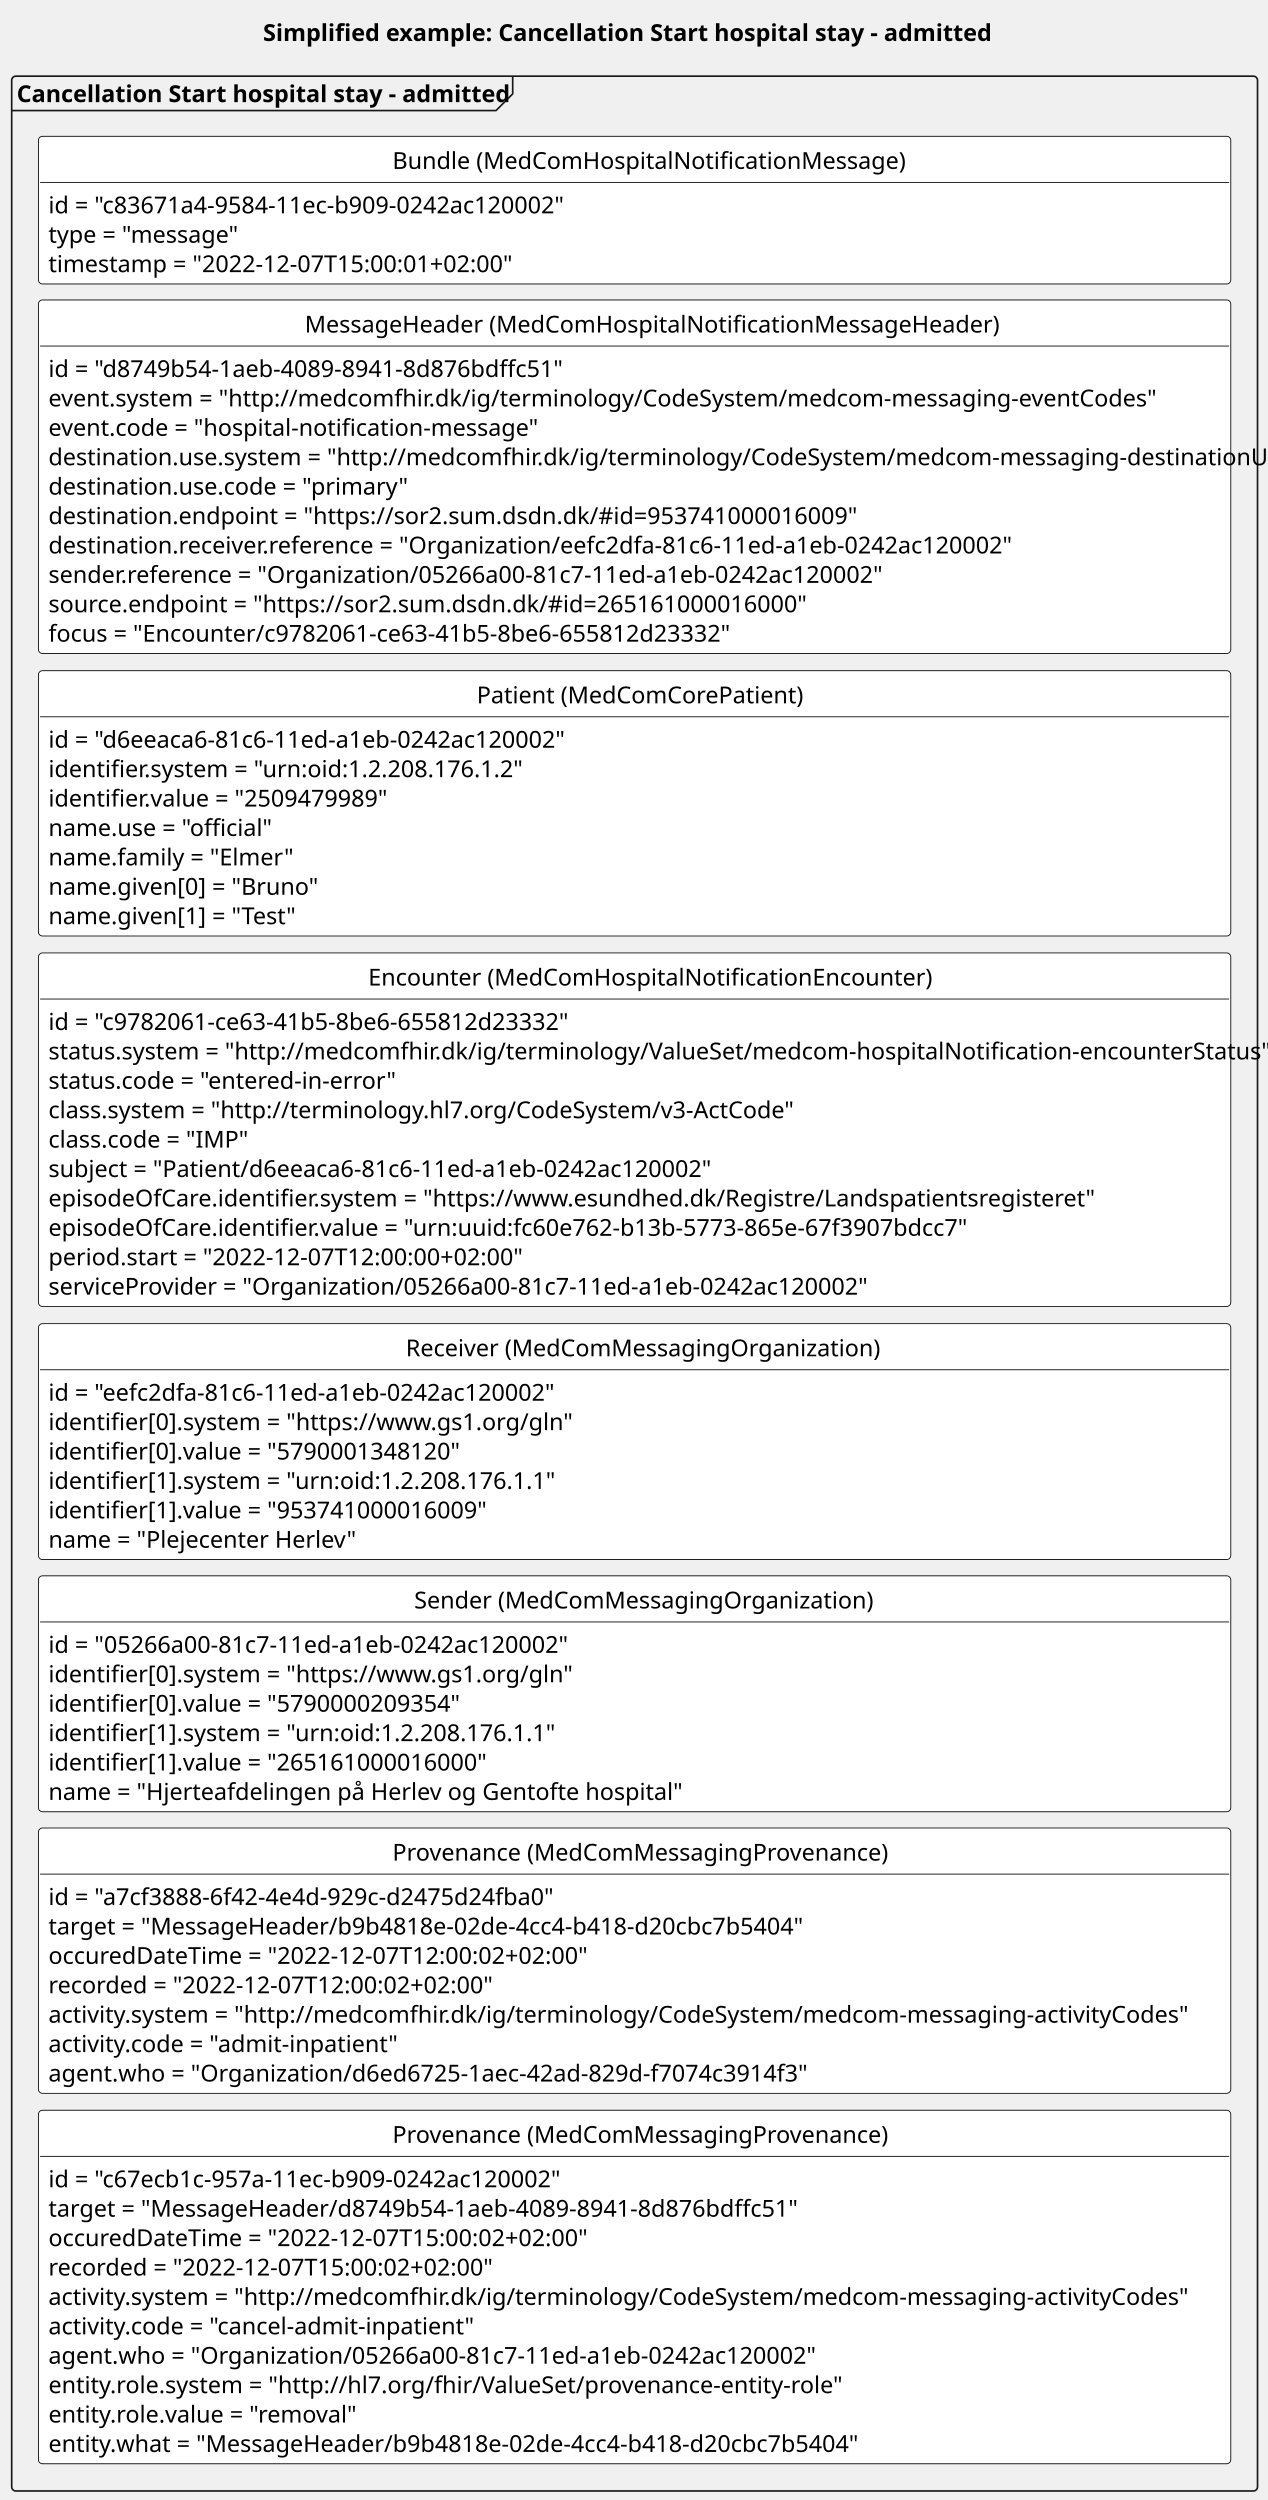
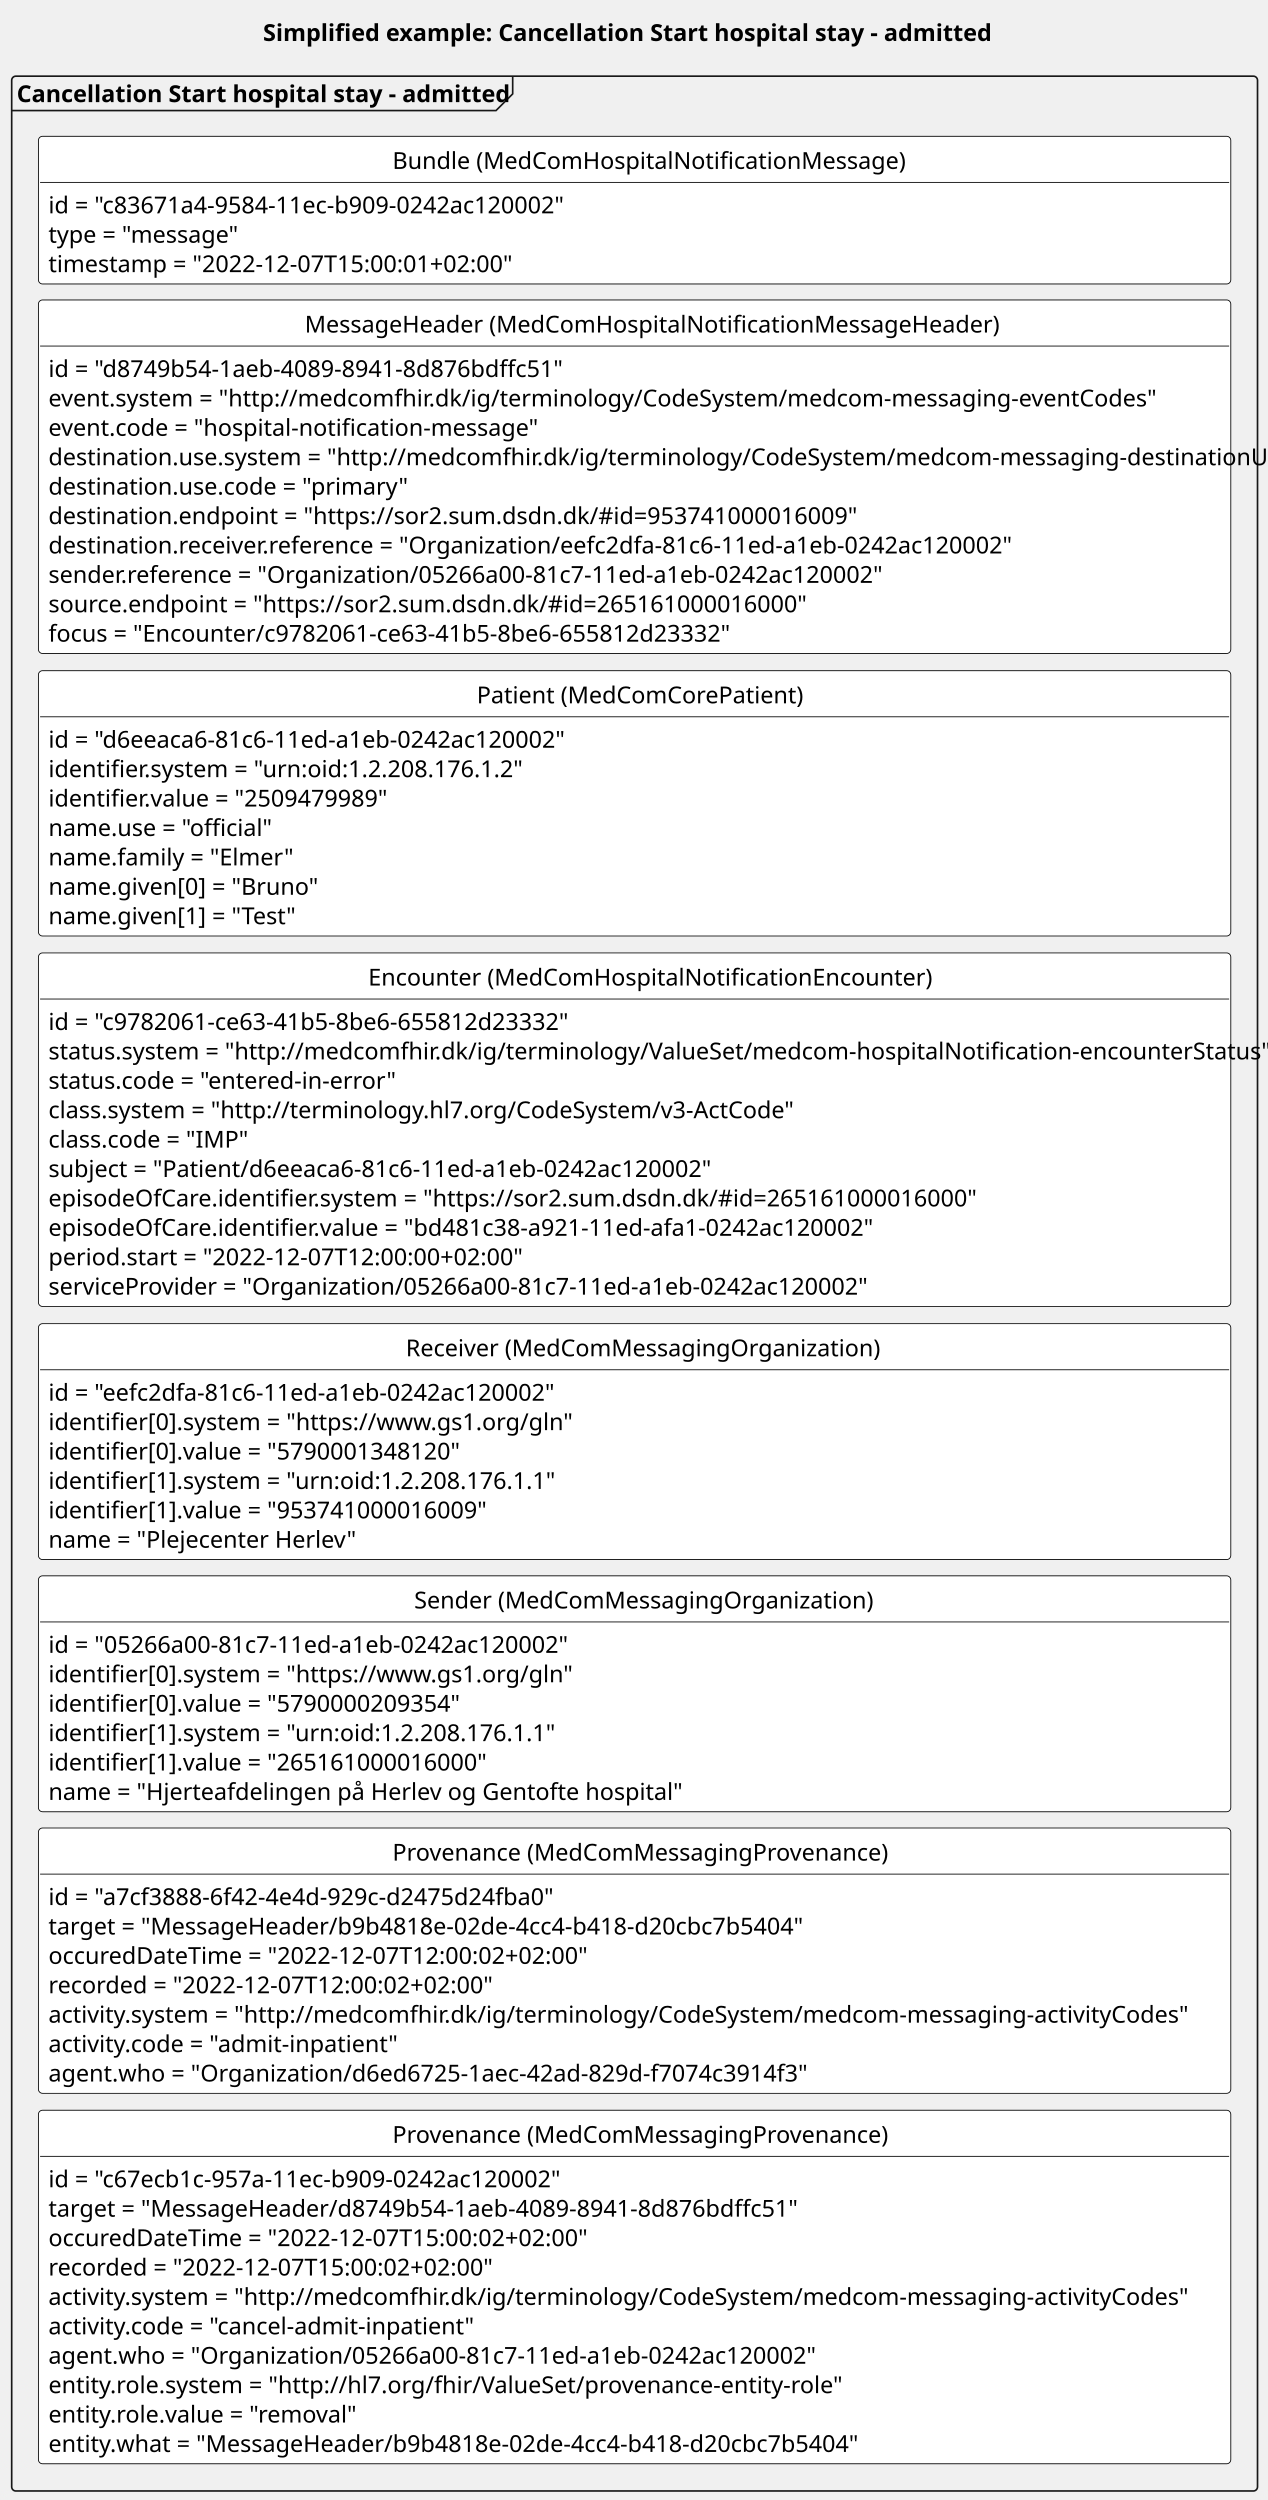
<svg xmlns="http://www.w3.org/2000/svg" contentStyleType="text/css" height="1497px" preserveAspectRatio="none" style="width:759px;height:1497px;background:#FFFFFF;" version="1.1" viewBox="0 0 759 1497" width="759px" zoomAndPan="magnify">
  <defs />
  <g>
    <rect fill="none" height="27.609" id="_title" style="stroke:none;stroke-width:1.0;" width="440" x="152.5" y="5" />
    <text fill="#000000" font-family="sans-serif" font-size="14" font-weight="bold" lengthAdjust="spacing" textLength="430" x="157.5" y="24.533">Simplified example: Cancellation Start hospital stay - admitted</text>
    <g id="cluster_cancel">
      <rect fill="none" height="1446" rx="2.5" ry="2.5" style="stroke:#181818;stroke-width:1.0;" width="746" x="7" y="45.609" />
      <path d="M307,45.609 L307,56.219 L297,66.219 L7,66.219 " fill="none" style="stroke:#181818;stroke-width:1.0;" />
      <text fill="#000000" font-family="sans-serif" font-size="14" font-weight="bold" lengthAdjust="spacing" textLength="290" x="10" y="61.143">Cancellation Start hospital stay - admitted</text>
    </g>
    <g id="elem_cancelB">
      <rect codeLine="19" fill="#FFFFFF" height="88.438" id="cancelB" rx="2.5" ry="2.5" style="stroke:#000000;stroke-width:0.5;" width="714" x="23" y="81.609" />
      <text fill="#000000" font-family="sans-serif" font-size="14" lengthAdjust="spacing" textLength="290" x="235" y="101.143">Bundle (MedComHospitalNotificationMessage)</text>
      <line style="stroke:#000000;stroke-width:0.5;" x1="24" x2="736" y1="109.219" y2="109.219" />
      <text fill="#000000" font-family="sans-serif" font-size="14" lengthAdjust="spacing" textLength="310" x="29" y="127.752">id = "c83671a4-9584-11ec-b909-0242ac120002"</text>
      <text fill="#000000" font-family="sans-serif" font-size="14" lengthAdjust="spacing" textLength="110" x="29" y="145.361">type = "message"</text>
      <text fill="#000000" font-family="sans-serif" font-size="14" lengthAdjust="spacing" textLength="273" x="29" y="162.971">timestamp = "2022-12-07T15:00:01+02:00"</text>
    </g>
    <g id="elem_cancelMH">
      <rect codeLine="24" fill="#FFFFFF" height="211.703" id="cancelMH" rx="2.5" ry="2.5" style="stroke:#000000;stroke-width:0.5;" width="714" x="23" y="179.609" />
      <text fill="#000000" font-family="sans-serif" font-size="14" lengthAdjust="spacing" textLength="395" x="182.5" y="199.143">MessageHeader (MedComHospitalNotificationMessageHeader)</text>
      <line style="stroke:#000000;stroke-width:0.5;" x1="24" x2="736" y1="207.219" y2="207.219" />
      <text fill="#000000" font-family="sans-serif" font-size="14" lengthAdjust="spacing" textLength="304" x="29" y="225.752">id = "d8749b54-1aeb-4089-8941-8d876bdffc51"</text>
      <text fill="#000000" font-family="sans-serif" font-size="14" lengthAdjust="spacing" textLength="624" x="29" y="243.361">event.system = "http://medcomfhir.dk/ig/terminology/CodeSystem/medcom-messaging-eventCodes"</text>
      <text fill="#000000" font-family="sans-serif" font-size="14" lengthAdjust="spacing" textLength="280" x="29" y="260.971">event.code = "hospital-notification-message"</text>
      <text fill="#000000" font-family="sans-serif" font-size="14" lengthAdjust="spacing" textLength="702" x="29" y="278.58">destination.use.system = "http://medcomfhir.dk/ig/terminology/CodeSystem/medcom-messaging-destinationUse"</text>
      <text fill="#000000" font-family="sans-serif" font-size="14" lengthAdjust="spacing" textLength="204" x="29" y="296.19">destination.use.code = "primary"</text>
      <text fill="#000000" font-family="sans-serif" font-size="14" lengthAdjust="spacing" textLength="460" x="29" y="313.799">destination.endpoint = "https://sor2.sum.dsdn.dk/#id=953741000016009"</text>
      <text fill="#000000" font-family="sans-serif" font-size="14" lengthAdjust="spacing" textLength="564" x="29" y="331.408">destination.receiver.reference = "Organization/eefc2dfa-81c6-11ed-a1eb-0242ac120002"</text>
      <text fill="#000000" font-family="sans-serif" font-size="14" lengthAdjust="spacing" textLength="493" x="29" y="349.018">sender.reference = "Organization/05266a00-81c7-11ed-a1eb-0242ac120002"</text>
      <text fill="#000000" font-family="sans-serif" font-size="14" lengthAdjust="spacing" textLength="434" x="29" y="366.627">source.endpoint = "https://sor2.sum.dsdn.dk/#id=265161000016000"</text>
      <text fill="#000000" font-family="sans-serif" font-size="14" lengthAdjust="spacing" textLength="403" x="29" y="384.236">focus = "Encounter/c9782061-ce63-41b5-8be6-655812d23332"</text>
    </g>
    <g id="elem_cancelPT">
      <rect codeLine="36" fill="#FFFFFF" height="158.875" id="cancelPT" rx="2.5" ry="2.5" style="stroke:#000000;stroke-width:0.5;" width="714" x="23" y="401.609" />
      <text fill="#000000" font-family="sans-serif" font-size="14" lengthAdjust="spacing" textLength="189" x="285.5" y="421.143">Patient (MedComCorePatient)</text>
      <line style="stroke:#000000;stroke-width:0.5;" x1="24" x2="736" y1="429.219" y2="429.219" />
      <text fill="#000000" font-family="sans-serif" font-size="14" lengthAdjust="spacing" textLength="310" x="29" y="447.752">id = "d6eeaca6-81c6-11ed-a1eb-0242ac120002"</text>
      <text fill="#000000" font-family="sans-serif" font-size="14" lengthAdjust="spacing" textLength="276" x="29" y="465.361">identifier.system = "urn:oid:1.2.208.176.1.2"</text>
      <text fill="#000000" font-family="sans-serif" font-size="14" lengthAdjust="spacing" textLength="198" x="29" y="482.971">identifier.value = "2509479989"</text>
      <text fill="#000000" font-family="sans-serif" font-size="14" lengthAdjust="spacing" textLength="128" x="29" y="500.58">name.use = "official"</text>
      <text fill="#000000" font-family="sans-serif" font-size="14" lengthAdjust="spacing" textLength="137" x="29" y="518.189">name.family = "Elmer"</text>
      <text fill="#000000" font-family="sans-serif" font-size="14" lengthAdjust="spacing" textLength="153" x="29" y="535.799">name.given[0] = "Bruno"</text>
      <text fill="#000000" font-family="sans-serif" font-size="14" lengthAdjust="spacing" textLength="143" x="29" y="553.408">name.given[1] = "Test"</text>
    </g>
    <g id="elem_cancelENC">
      <rect codeLine="45" fill="#FFFFFF" height="211.703" id="cancelENC" rx="2.5" ry="2.5" style="stroke:#000000;stroke-width:0.5;" width="714" x="23" y="570.609" />
      <text fill="#000000" font-family="sans-serif" font-size="14" lengthAdjust="spacing" textLength="319" x="220.5" y="590.143">Encounter (MedComHospitalNotificationEncounter)</text>
      <line style="stroke:#000000;stroke-width:0.5;" x1="24" x2="736" y1="598.219" y2="598.219" />
      <text fill="#000000" font-family="sans-serif" font-size="14" lengthAdjust="spacing" textLength="311" x="29" y="616.752">id = "c9782061-ce63-41b5-8be6-655812d23332"</text>
      <text fill="#000000" font-family="sans-serif" font-size="14" lengthAdjust="spacing" textLength="682" x="29" y="634.361">status.system = "http://medcomfhir.dk/ig/terminology/ValueSet/medcom-hospitalNotification-encounterStatus"</text>
      <text fill="#000000" font-family="sans-serif" font-size="14" lengthAdjust="spacing" textLength="200" x="29" y="651.971">status.code = "entered-in-error"</text>
      <text fill="#000000" font-family="sans-serif" font-size="14" lengthAdjust="spacing" textLength="425" x="29" y="669.58">class.system = "http://terminology.hl7.org/CodeSystem/v3-ActCode"</text>
      <text fill="#000000" font-family="sans-serif" font-size="14" lengthAdjust="spacing" textLength="116" x="29" y="687.189">class.code = "IMP"</text>
      <text fill="#000000" font-family="sans-serif" font-size="14" lengthAdjust="spacing" textLength="392" x="29" y="704.799">subject = "Patient/d6eeaca6-81c6-11ed-a1eb-0242ac120002"</text>
-       <text fill="#000000" font-family="sans-serif" font-size="14" lengthAdjust="spacing" textLength="594" x="29" y="722.408">episodeOfCare.identifier.system = "https://www.esundhed.dk/Registre/Landspatientsregisteret"</text>
-       <text fill="#000000" font-family="sans-serif" font-size="14" lengthAdjust="spacing" textLength="539" x="29" y="740.018">episodeOfCare.identifier.value = "urn:uuid:fc60e762-b13b-5773-865e-67f3907bdcc7"</text>
+       <text fill="#000000" font-family="sans-serif" font-size="14" lengthAdjust="spacing" textLength="534" x="29" y="722.408">episodeOfCare.identifier.system = "https://sor2.sum.dsdn.dk/#id=265161000016000"</text>
+       <text fill="#000000" font-family="sans-serif" font-size="14" lengthAdjust="spacing" textLength="488" x="29" y="740.018">episodeOfCare.identifier.value = "bd481c38-a921-11ed-afa1-0242ac120002"</text>
      <text fill="#000000" font-family="sans-serif" font-size="14" lengthAdjust="spacing" textLength="281" x="29" y="757.627">period.start = "2022-12-07T12:00:00+02:00"</text>
      <text fill="#000000" font-family="sans-serif" font-size="14" lengthAdjust="spacing" textLength="482" x="29" y="775.236">serviceProvider = "Organization/05266a00-81c7-11ed-a1eb-0242ac120002"</text>
    </g>
    <g id="elem_cancelROrg">
      <rect codeLine="57" fill="#FFFFFF" height="141.266" id="cancelROrg" rx="2.5" ry="2.5" style="stroke:#000000;stroke-width:0.5;" width="714" x="23" y="792.609" />
      <text fill="#000000" font-family="sans-serif" font-size="14" lengthAdjust="spacing" textLength="274" x="243" y="812.143">Receiver (MedComMessagingOrganization)</text>
      <line style="stroke:#000000;stroke-width:0.5;" x1="24" x2="736" y1="820.219" y2="820.219" />
      <text fill="#000000" font-family="sans-serif" font-size="14" lengthAdjust="spacing" textLength="302" x="29" y="838.752">id = "eefc2dfa-81c6-11ed-a1eb-0242ac120002"</text>
      <text fill="#000000" font-family="sans-serif" font-size="14" lengthAdjust="spacing" textLength="289" x="29" y="856.361">identifier[0].system = "https://www.gs1.org/gln"</text>
      <text fill="#000000" font-family="sans-serif" font-size="14" lengthAdjust="spacing" textLength="238" x="29" y="873.971">identifier[0].value = "5790001348120"</text>
      <text fill="#000000" font-family="sans-serif" font-size="14" lengthAdjust="spacing" textLength="292" x="29" y="891.58">identifier[1].system = "urn:oid:1.2.208.176.1.1"</text>
      <text fill="#000000" font-family="sans-serif" font-size="14" lengthAdjust="spacing" textLength="254" x="29" y="909.189">identifier[1].value = "953741000016009"</text>
      <text fill="#000000" font-family="sans-serif" font-size="14" lengthAdjust="spacing" textLength="176" x="29" y="926.799">name = "Plejecenter Herlev"</text>
    </g>
    <g id="elem_cancelSOrg">
      <rect codeLine="65" fill="#FFFFFF" height="141.266" id="cancelSOrg" rx="2.5" ry="2.5" style="stroke:#000000;stroke-width:0.5;" width="714" x="23" y="943.609" />
      <text fill="#000000" font-family="sans-serif" font-size="14" lengthAdjust="spacing" textLength="264" x="248" y="963.143">Sender (MedComMessagingOrganization)</text>
      <line style="stroke:#000000;stroke-width:0.5;" x1="24" x2="736" y1="971.219" y2="971.219" />
      <text fill="#000000" font-family="sans-serif" font-size="14" lengthAdjust="spacing" textLength="311" x="29" y="989.752">id = "05266a00-81c7-11ed-a1eb-0242ac120002"</text>
      <text fill="#000000" font-family="sans-serif" font-size="14" lengthAdjust="spacing" textLength="289" x="29" y="1007.361">identifier[0].system = "https://www.gs1.org/gln"</text>
      <text fill="#000000" font-family="sans-serif" font-size="14" lengthAdjust="spacing" textLength="238" x="29" y="1024.971">identifier[0].value = "5790000209354"</text>
      <text fill="#000000" font-family="sans-serif" font-size="14" lengthAdjust="spacing" textLength="292" x="29" y="1042.58">identifier[1].system = "urn:oid:1.2.208.176.1.1"</text>
      <text fill="#000000" font-family="sans-serif" font-size="14" lengthAdjust="spacing" textLength="254" x="29" y="1060.189">identifier[1].value = "265161000016000"</text>
      <text fill="#000000" font-family="sans-serif" font-size="14" lengthAdjust="spacing" textLength="360" x="29" y="1077.799">name = "Hjerteafdelingen på Herlev og Gentofte hospital"</text>
    </g>
    <g id="elem_admitPRO">
      <rect codeLine="73" fill="#FFFFFF" height="158.875" id="admitPRO" rx="2.5" ry="2.5" style="stroke:#000000;stroke-width:0.5;" width="714" x="23" y="1094.609" />
      <text fill="#000000" font-family="sans-serif" font-size="14" lengthAdjust="spacing" textLength="290" x="235" y="1114.143">Provenance (MedComMessagingProvenance)</text>
      <line style="stroke:#000000;stroke-width:0.5;" x1="24" x2="736" y1="1122.219" y2="1122.219" />
      <text fill="#000000" font-family="sans-serif" font-size="14" lengthAdjust="spacing" textLength="299" x="29" y="1140.752">id = "a7cf3888-6f42-4e4d-929c-d2475d24fba0"</text>
      <text fill="#000000" font-family="sans-serif" font-size="14" lengthAdjust="spacing" textLength="442" x="29" y="1158.361">target = "MessageHeader/b9b4818e-02de-4cc4-b418-d20cbc7b5404"</text>
      <text fill="#000000" font-family="sans-serif" font-size="14" lengthAdjust="spacing" textLength="321" x="29" y="1175.971">occuredDateTime = "2022-12-07T12:00:02+02:00"</text>
      <text fill="#000000" font-family="sans-serif" font-size="14" lengthAdjust="spacing" textLength="266" x="29" y="1193.58">recorded = "2022-12-07T12:00:02+02:00"</text>
      <text fill="#000000" font-family="sans-serif" font-size="14" lengthAdjust="spacing" textLength="640" x="29" y="1211.189">activity.system = "http://medcomfhir.dk/ig/terminology/CodeSystem/medcom-messaging-activityCodes"</text>
      <text fill="#000000" font-family="sans-serif" font-size="14" lengthAdjust="spacing" textLength="197" x="29" y="1228.799">activity.code = "admit-inpatient"</text>
      <text fill="#000000" font-family="sans-serif" font-size="14" lengthAdjust="spacing" textLength="441" x="29" y="1246.408">agent.who = "Organization/d6ed6725-1aec-42ad-829d-f7074c3914f3"</text>
    </g>
    <g id="elem_cancelPRO">
      <rect codeLine="82" fill="#FFFFFF" height="211.703" id="cancelPRO" rx="2.5" ry="2.5" style="stroke:#000000;stroke-width:0.5;" width="714" x="23" y="1263.609" />
      <text fill="#000000" font-family="sans-serif" font-size="14" lengthAdjust="spacing" textLength="290" x="235" y="1283.143">Provenance (MedComMessagingProvenance)</text>
      <line style="stroke:#000000;stroke-width:0.5;" x1="24" x2="736" y1="1291.219" y2="1291.219" />
      <text fill="#000000" font-family="sans-serif" font-size="14" lengthAdjust="spacing" textLength="308" x="29" y="1309.752">id = "c67ecb1c-957a-11ec-b909-0242ac120002"</text>
      <text fill="#000000" font-family="sans-serif" font-size="14" lengthAdjust="spacing" textLength="437" x="29" y="1327.361">target = "MessageHeader/d8749b54-1aeb-4089-8941-8d876bdffc51"</text>
      <text fill="#000000" font-family="sans-serif" font-size="14" lengthAdjust="spacing" textLength="321" x="29" y="1344.971">occuredDateTime = "2022-12-07T15:00:02+02:00"</text>
      <text fill="#000000" font-family="sans-serif" font-size="14" lengthAdjust="spacing" textLength="266" x="29" y="1362.58">recorded = "2022-12-07T15:00:02+02:00"</text>
      <text fill="#000000" font-family="sans-serif" font-size="14" lengthAdjust="spacing" textLength="640" x="29" y="1380.189">activity.system = "http://medcomfhir.dk/ig/terminology/CodeSystem/medcom-messaging-activityCodes"</text>
      <text fill="#000000" font-family="sans-serif" font-size="14" lengthAdjust="spacing" textLength="243" x="29" y="1397.799">activity.code = "cancel-admit-inpatient"</text>
      <text fill="#000000" font-family="sans-serif" font-size="14" lengthAdjust="spacing" textLength="449" x="29" y="1415.408">agent.who = "Organization/05266a00-81c7-11ed-a1eb-0242ac120002"</text>
      <text fill="#000000" font-family="sans-serif" font-size="14" lengthAdjust="spacing" textLength="448" x="29" y="1433.018">entity.role.system = "http://hl7.org/fhir/ValueSet/provenance-entity-role"</text>
      <text fill="#000000" font-family="sans-serif" font-size="14" lengthAdjust="spacing" textLength="176" x="29" y="1450.627">entity.role.value = "removal"</text>
      <text fill="#000000" font-family="sans-serif" font-size="14" lengthAdjust="spacing" textLength="472" x="29" y="1468.236">entity.what = "MessageHeader/b9b4818e-02de-4cc4-b418-d20cbc7b5404"</text>
    </g>
  </g>
</svg>
